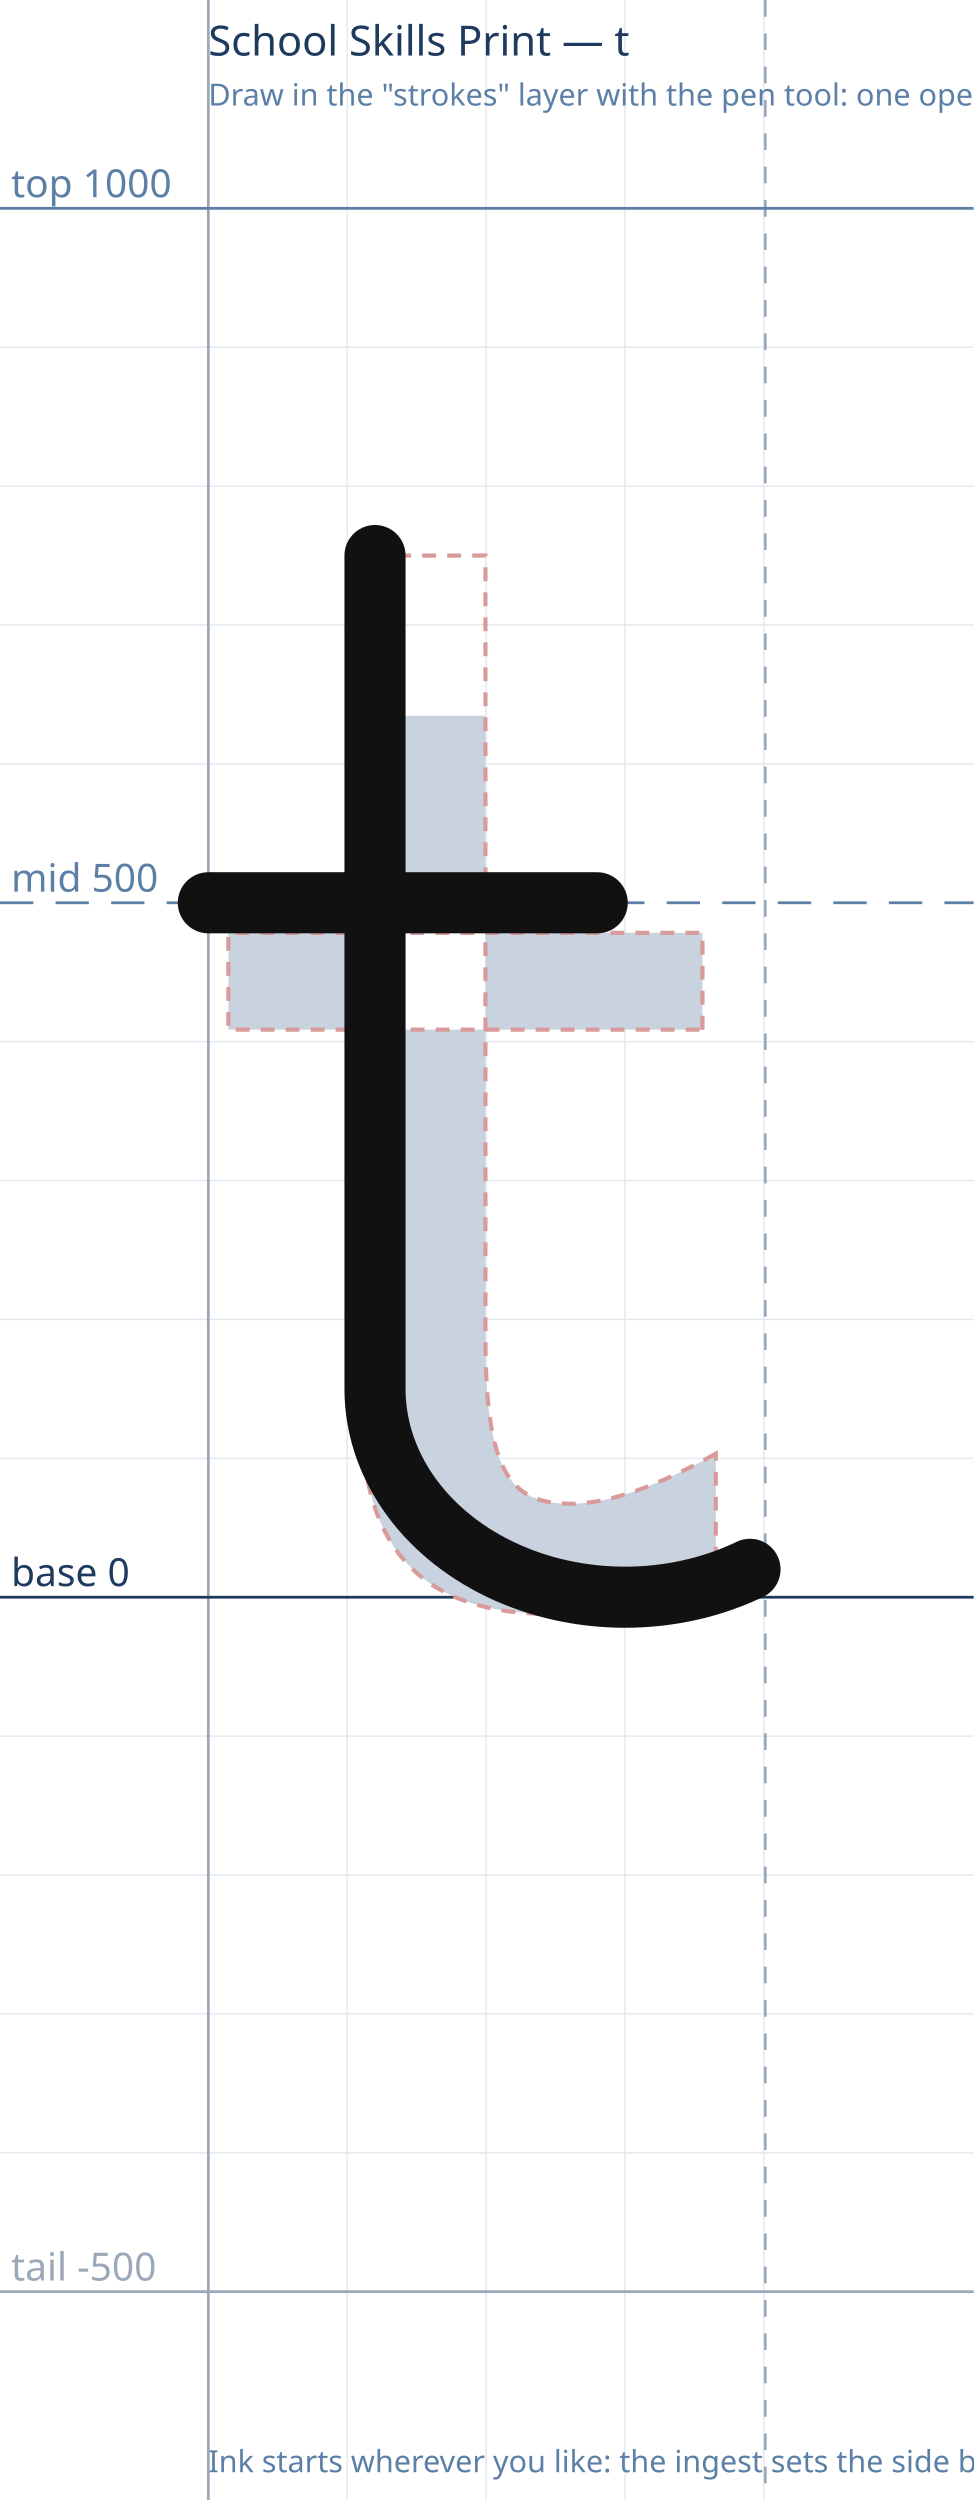
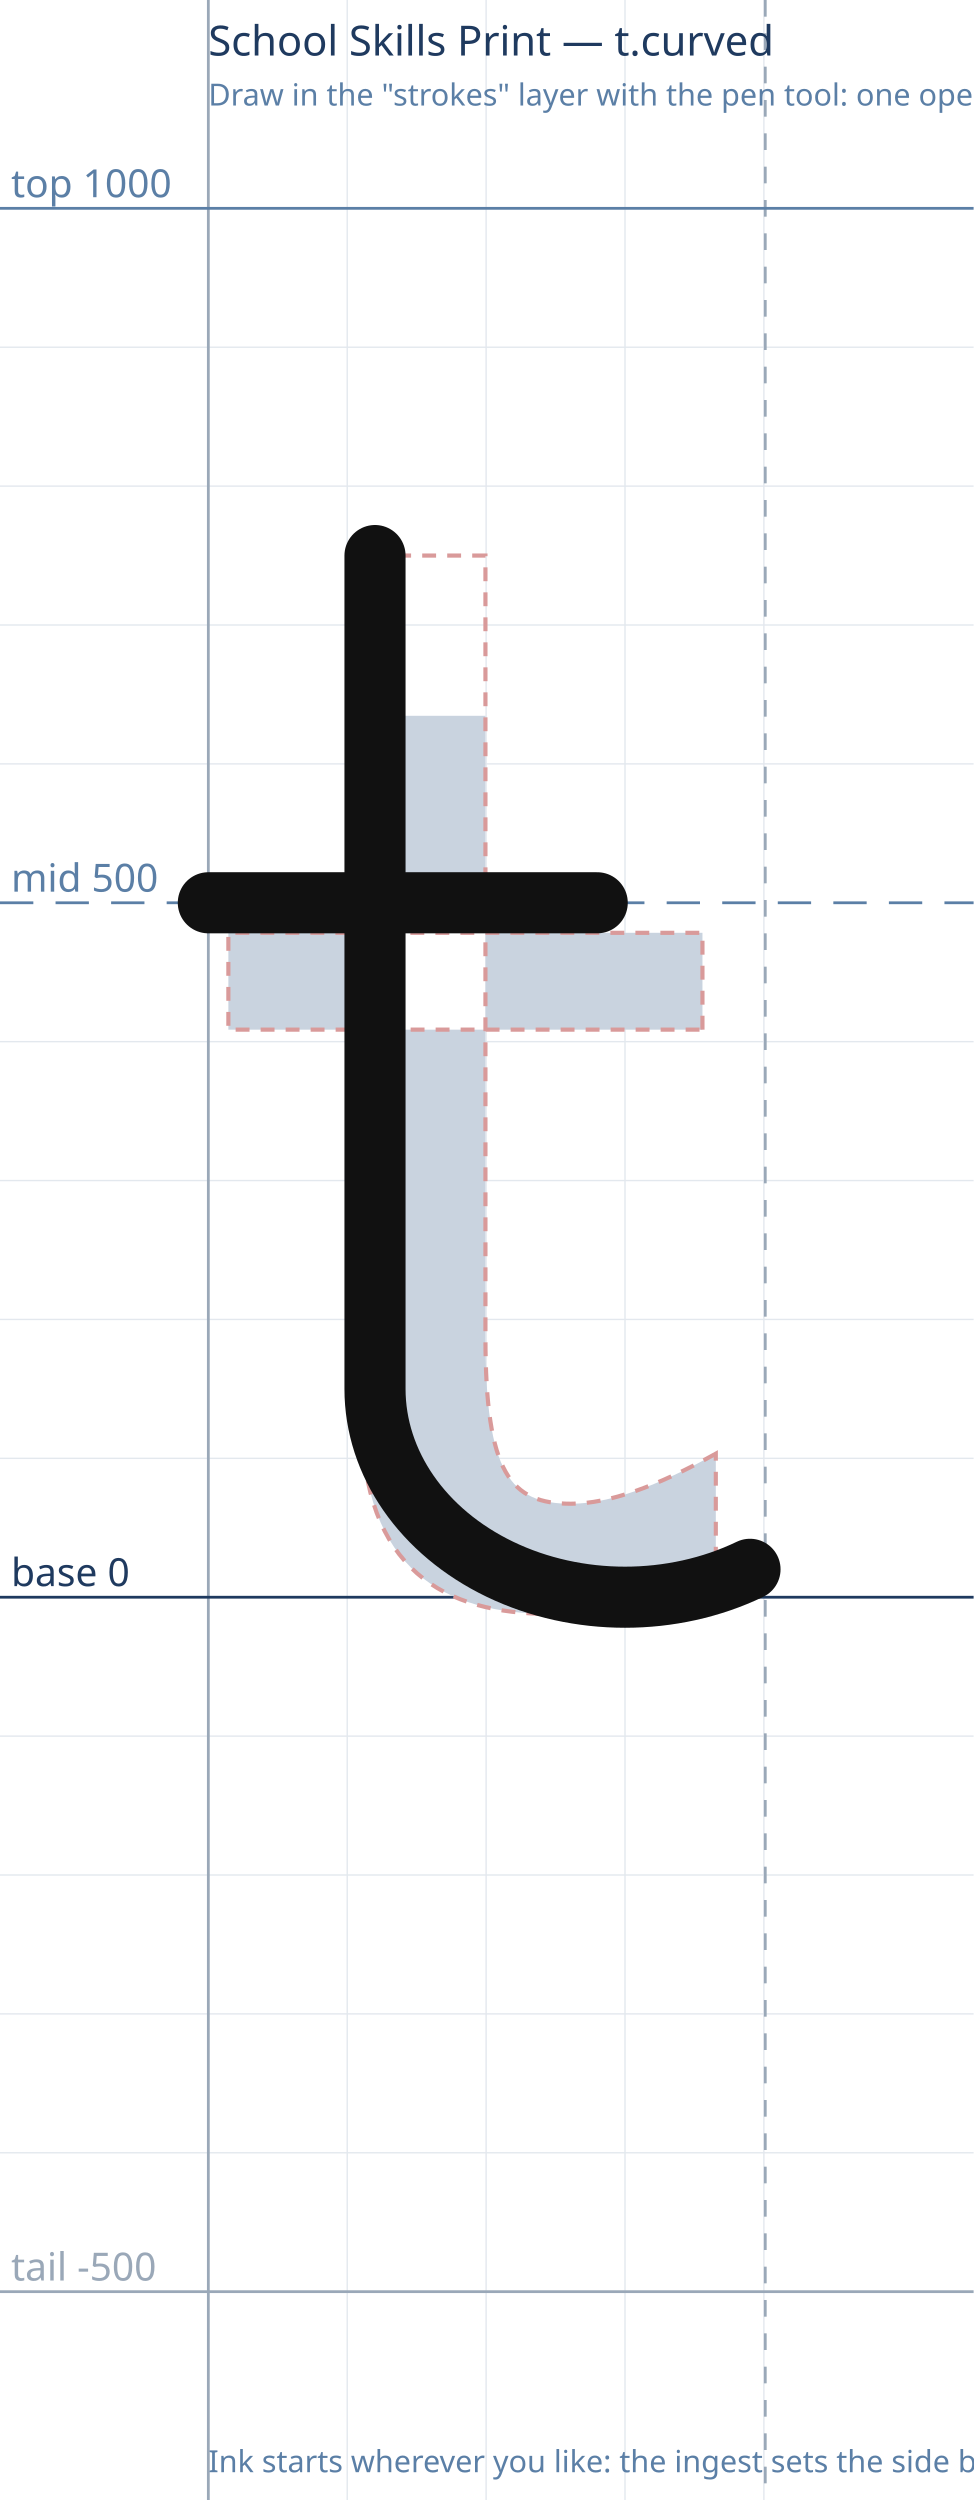
- <svg xmlns="http://www.w3.org/2000/svg" width="350.5" height="900" viewBox="0 0 701 1800" data-hand="print" data-glyph="t" data-units="1000" data-origin="150" data-baseline="1150">
+ <svg xmlns="http://www.w3.org/2000/svg" width="350.5" height="900" viewBox="0 0 701 1800" data-hand="print" data-glyph="t.curved" data-units="1000" data-origin="150" data-baseline="1150">
  <g id="ruling">
    <line x1="0" y1="1550" x2="701" y2="1550" stroke="#e3e8ee" stroke-width="1" />
    <line x1="0" y1="1450" x2="701" y2="1450" stroke="#e3e8ee" stroke-width="1" />
    <line x1="0" y1="1350" x2="701" y2="1350" stroke="#e3e8ee" stroke-width="1" />
    <line x1="0" y1="1250" x2="701" y2="1250" stroke="#e3e8ee" stroke-width="1" />
    <line x1="0" y1="1050" x2="701" y2="1050" stroke="#e3e8ee" stroke-width="1" />
    <line x1="0" y1="950" x2="701" y2="950" stroke="#e3e8ee" stroke-width="1" />
    <line x1="0" y1="850" x2="701" y2="850" stroke="#e3e8ee" stroke-width="1" />
    <line x1="0" y1="750" x2="701" y2="750" stroke="#e3e8ee" stroke-width="1" />
    <line x1="0" y1="550" x2="701" y2="550" stroke="#e3e8ee" stroke-width="1" />
    <line x1="0" y1="450" x2="701" y2="450" stroke="#e3e8ee" stroke-width="1" />
    <line x1="0" y1="350" x2="701" y2="350" stroke="#e3e8ee" stroke-width="1" />
    <line x1="0" y1="250" x2="701" y2="250" stroke="#e3e8ee" stroke-width="1" />
    <line x1="150" y1="0" x2="150" y2="1800" stroke="#e3e8ee" stroke-width="1" />
    <line x1="250" y1="0" x2="250" y2="1800" stroke="#e3e8ee" stroke-width="1" />
    <line x1="350" y1="0" x2="350" y2="1800" stroke="#e3e8ee" stroke-width="1" />
    <line x1="450" y1="0" x2="450" y2="1800" stroke="#e3e8ee" stroke-width="1" />
    <line x1="550" y1="0" x2="550" y2="1800" stroke="#e3e8ee" stroke-width="1" />
    <line x1="150" y1="0" x2="150" y2="1800" stroke="#9aa8b8" stroke-width="2" />
    <line x1="551" y1="0" x2="551" y2="1800" stroke="#9aa8b8" stroke-width="2" stroke-dasharray="12 12" />
    <line x1="0" y1="150" x2="701" y2="150" stroke="#5b7fa6" stroke-width="2" />
    <text x="8" y="142" font-family="sans-serif" font-size="28" fill="#5b7fa6">top 1000</text>
    <line x1="0" y1="650" x2="701" y2="650" stroke="#5b7fa6" stroke-width="2" stroke-dasharray="24 16" />
    <text x="8" y="642" font-family="sans-serif" font-size="28" fill="#5b7fa6">mid 500</text>
    <line x1="0" y1="1150" x2="701" y2="1150" stroke="#1f3a5f" stroke-width="2" />
    <text x="8" y="1142" font-family="sans-serif" font-size="28" fill="#1f3a5f">base 0</text>
    <line x1="0" y1="1650" x2="701" y2="1650" stroke="#9aa8b8" stroke-width="2" />
    <text x="8" y="1642" font-family="sans-serif" font-size="28" fill="#9aa8b8">tail -500</text>
  </g>
  <g id="outline-body">
    <path d="M 515.385 1046.635 C 473.077 1070.192 438.462 1082.692 411.058 1082.692 C 367.788 1082.692 349.519 1061.538 349.519 962.5 C 349.519 913.942 349.519 679.327 349.519 515.385 L 260.577 515.385 C 260.577 698.558 260.577 962.5 260.577 1020.192 C 260.577 1131.25 321.154 1162.019 396.154 1162.019 C 429.808 1162.019 471.154 1151.923 515.385 1123.558 L 515.385 1046.635 Z M 505.769 741.346 L 505.769 671.635 L 164.423 671.635 L 164.423 741.346 L 505.769 741.346 Z" fill="#c9d3df" fill-rule="evenodd" />
  </g>
  <g id="outline-reach">
    <path d="M 515.385 1046.635 C 473.077 1070.192 438.462 1082.692 411.058 1082.692 C 367.788 1082.692 349.519 1061.538 349.519 962.5 C 349.519 913.942 349.519 679.327 349.519 400 L 260.577 400 C 260.577 698.558 260.577 962.5 260.577 1020.192 C 260.577 1131.25 321.154 1162.019 396.154 1162.019 C 429.808 1162.019 471.154 1151.923 515.385 1123.558 L 515.385 1046.635 Z M 505.769 741.346 L 505.769 671.635 L 164.423 671.635 L 164.423 741.346 L 505.769 741.346 Z" fill="none" stroke="#d99a9a" stroke-width="3" stroke-dasharray="10 8" fill-rule="evenodd" />
  </g>
  <g id="notes">
-     <text x="150" y="40" font-family="sans-serif" font-size="30" fill="#1f3a5f">School Skills Print — t</text>
+     <text x="150" y="40" font-family="sans-serif" font-size="30" fill="#1f3a5f">School Skills Print — t.curved</text>
    <text x="150" y="76" font-family="sans-serif" font-size="22" fill="#5b7fa6">Draw in the "strokes" layer with the pen tool: one open path per pen stroke, in the order the pen makes them. Grey is the shape; red dashes are how far the tall or hanging part goes.</text>
    <text x="150" y="1780" font-family="sans-serif" font-size="22" fill="#5b7fa6">Ink starts wherever you like: the ingest sets the side bearings.</text>
  </g>
  <g id="strokes">
    <path id="stroke-1" d="M 270 400 L 270 1000 C 270 1053.6 304.3 1103.1 360 1129.9 C 415.7 1156.7 484.3 1156.7 540 1129.9" fill="none" stroke="#111" stroke-width="44" stroke-linecap="round" stroke-linejoin="round" />
    <path id="stroke-2" d="M 150 650 L 430 650" fill="none" stroke="#111" stroke-width="44" stroke-linecap="round" stroke-linejoin="round" />
  </g>
</svg>
